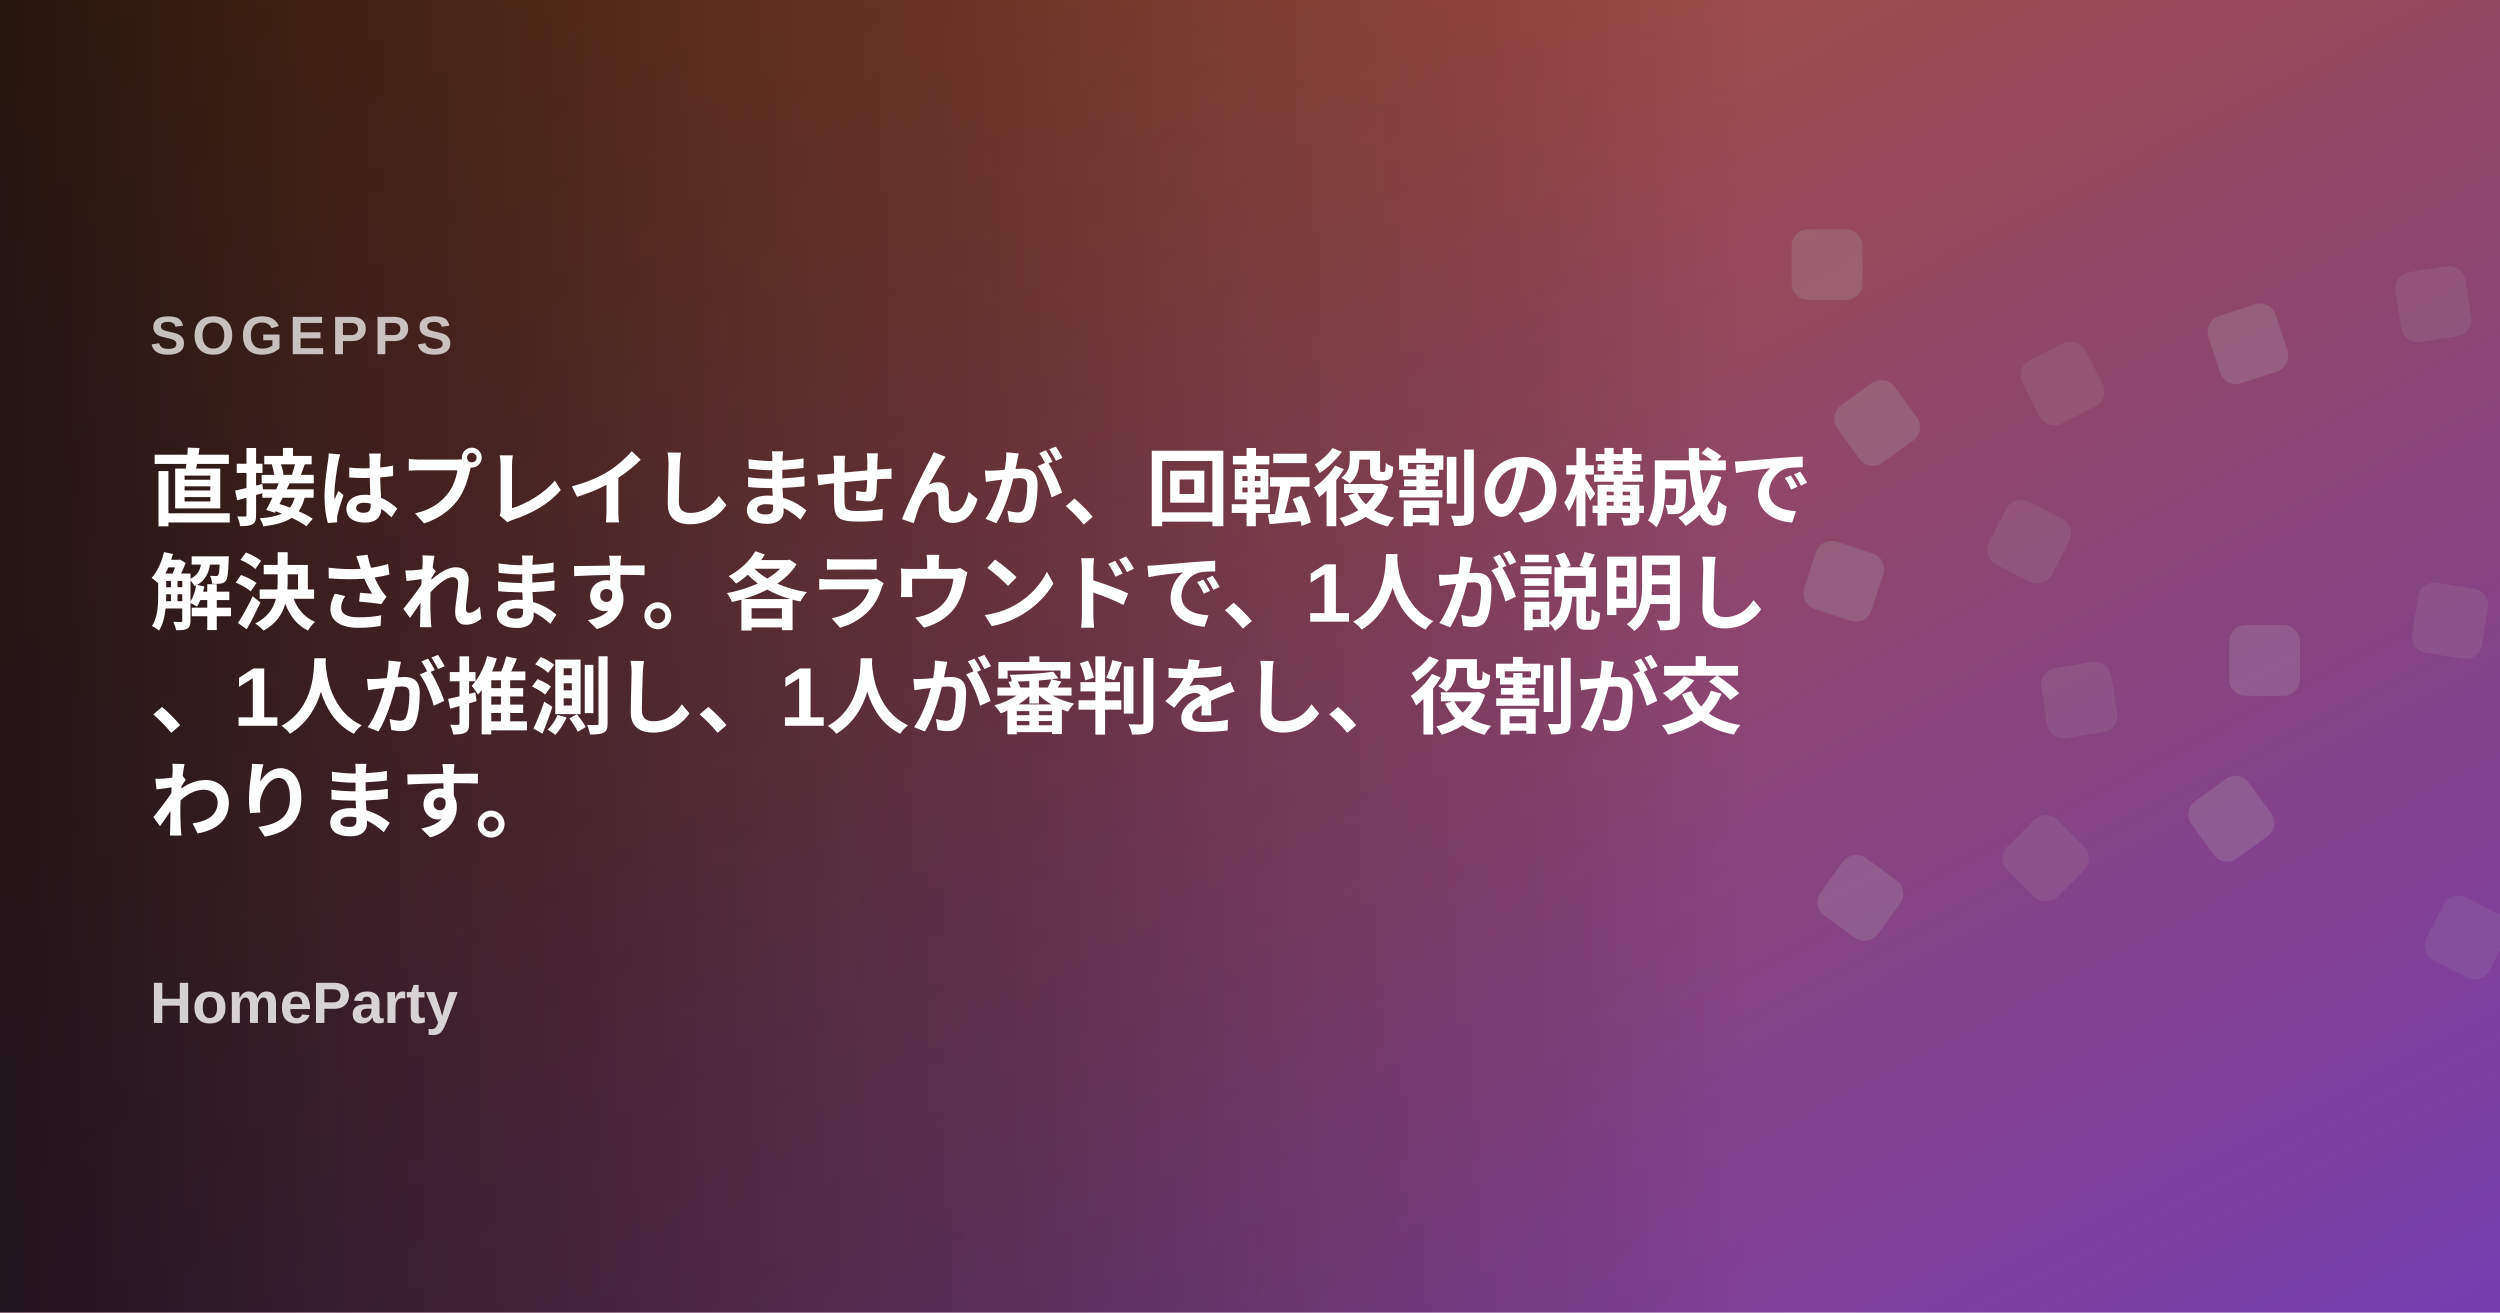
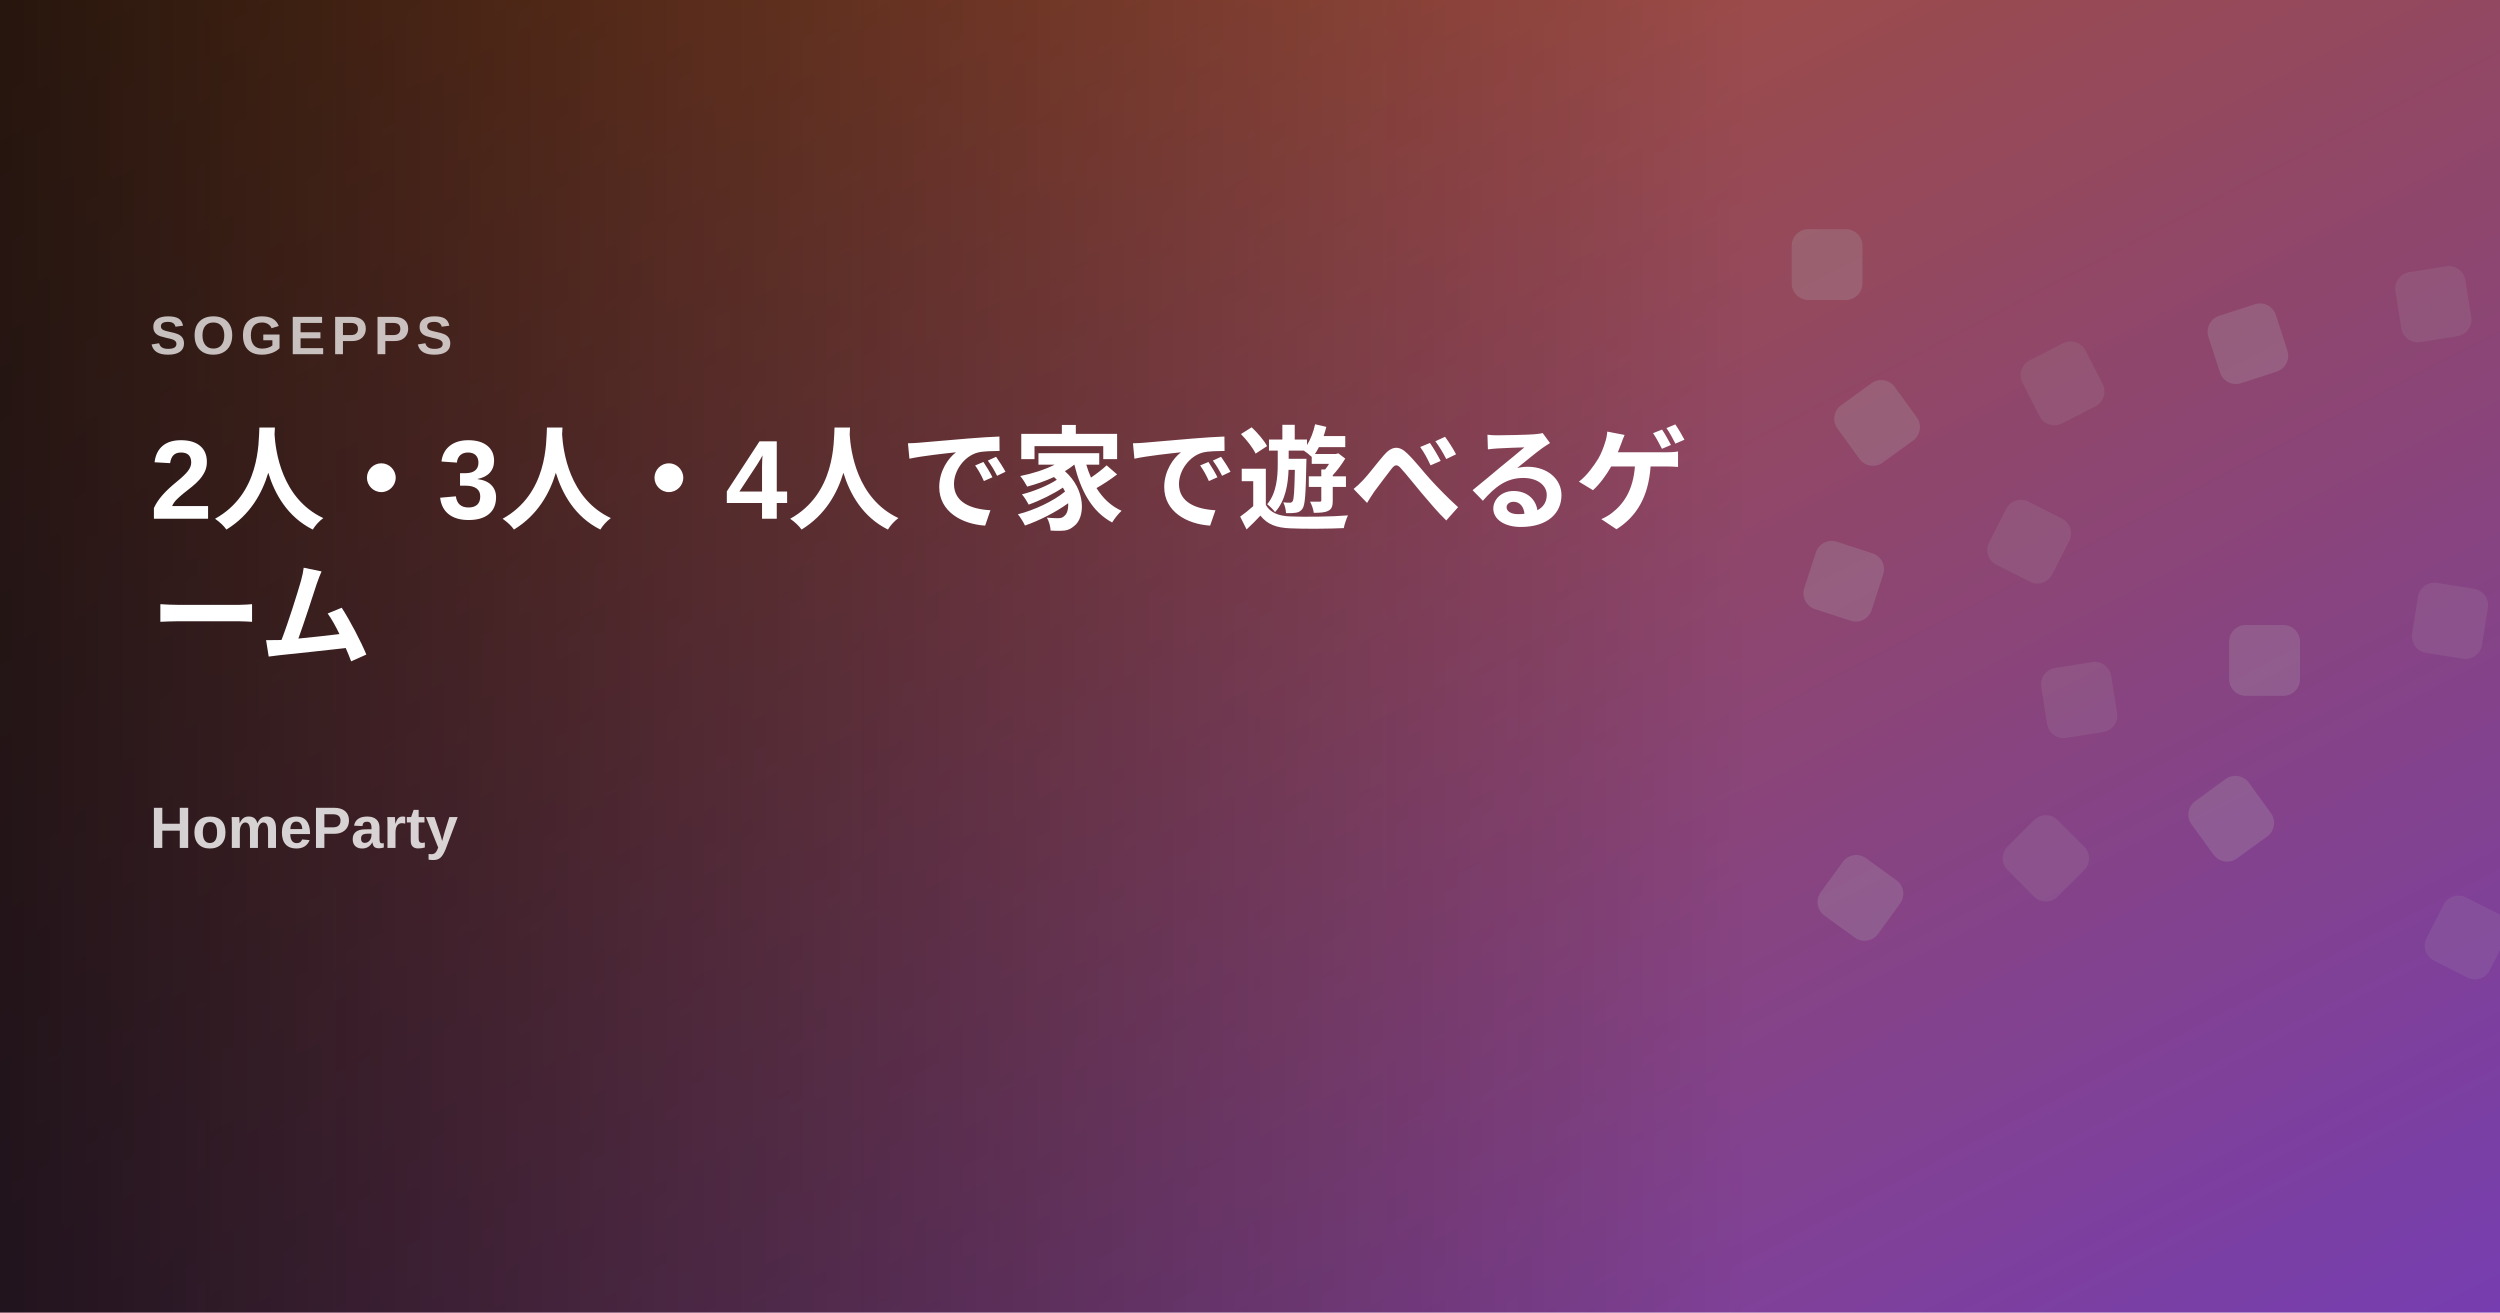
- <svg xmlns="http://www.w3.org/2000/svg" width="1200" height="630" viewBox="0 0 1200 630" role="img" aria-label="直接はプレイしませんが、回転役割の構成で解決されます。各ラウンドで、1人が説明し、1人が推測し、1人が審判をし、役割が交わります。">
+ <svg xmlns="http://www.w3.org/2000/svg" width="1200" height="630" viewBox="0 0 1200 630" role="img" aria-label="2人・3人・4人で家で遊べるゲーム">
  <defs>
    <linearGradient id="g" x1="0" y1="0" x2="1" y2="1">
      <stop offset="0%" stop-color="#f97316" />
      <stop offset="100%" stop-color="#a855f7" />
    </linearGradient>
    <linearGradient id="v" x1="0" y1="0" x2="1" y2="0">
      <stop offset="0%" stop-color="rgba(4,6,12,0.86)" />
      <stop offset="70%" stop-color="rgba(4,6,12,0.30)" />
    </linearGradient>
  </defs>
  <rect width="1200" height="630" fill="url(#g)" />
  <g transform="translate(860,110)">
    <rect x="0" y="0" width="34" height="34" rx="8" fill="rgba(255,255,255,0.22)" transform="rotate(0 17 17)" />
    <rect x="97" y="133" width="34" height="34" rx="8" fill="rgba(255,255,255,0.13)" transform="rotate(27 114 150)" />
    <rect x="194" y="266" width="34" height="34" rx="8" fill="rgba(255,255,255,0.22)" transform="rotate(54 211 283)" />
    <rect x="291" y="19" width="34" height="34" rx="8" fill="rgba(255,255,255,0.13)" transform="rotate(81 308 36)" />
    <rect x="8" y="152" width="34" height="34" rx="8" fill="rgba(255,255,255,0.22)" transform="rotate(108 25 169)" />
    <rect x="105" y="285" width="34" height="34" rx="8" fill="rgba(255,255,255,0.13)" transform="rotate(135 122 302)" />
    <rect x="202" y="38" width="34" height="34" rx="8" fill="rgba(255,255,255,0.22)" transform="rotate(162 219 55)" />
    <rect x="299" y="171" width="34" height="34" rx="8" fill="rgba(255,255,255,0.13)" transform="rotate(189 316 188)" />
    <rect x="16" y="304" width="34" height="34" rx="8" fill="rgba(255,255,255,0.22)" transform="rotate(216 33 321)" />
    <rect x="113" y="57" width="34" height="34" rx="8" fill="rgba(255,255,255,0.13)" transform="rotate(243 130 74)" />
    <rect x="210" y="190" width="34" height="34" rx="8" fill="rgba(255,255,255,0.22)" transform="rotate(270 227 207)" />
    <rect x="307" y="323" width="34" height="34" rx="8" fill="rgba(255,255,255,0.13)" transform="rotate(297 324 340)" />
    <rect x="24" y="76" width="34" height="34" rx="8" fill="rgba(255,255,255,0.22)" transform="rotate(324 41 93)" />
    <rect x="121" y="209" width="34" height="34" rx="8" fill="rgba(255,255,255,0.13)" transform="rotate(351 138 226)" />
  </g>
  <rect width="1200" height="630" fill="url(#v)" />
  <text x="72" y="170" font-family="Segoe UI, Arial, sans-serif" font-size="26" font-weight="700" letter-spacing="3" fill="rgba(255,255,255,0.72)">SOGEPPS</text>
-   <text x="72" y="249" font-family="Segoe UI, Arial, sans-serif" font-size="40" font-weight="700" fill="#ffffff">直接はプレイしませんが、回転役割の構成で</text>
-   <text x="72" y="299" font-family="Segoe UI, Arial, sans-serif" font-size="40" font-weight="700" fill="#ffffff">解決されます。各ラウンドで、1人が説明し</text>
-   <text x="72" y="349" font-family="Segoe UI, Arial, sans-serif" font-size="40" font-weight="700" fill="#ffffff">、1人が推測し、1人が審判をし、役割が交</text>
-   <text x="72" y="399" font-family="Segoe UI, Arial, sans-serif" font-size="40" font-weight="700" fill="#ffffff">わります。</text>
-   <text x="72" y="491" font-family="Segoe UI, Arial, sans-serif" font-size="28" font-weight="600" fill="rgba(255,255,255,0.80)">HomeParty</text>
+   <text x="72" y="249" font-family="Segoe UI, Arial, sans-serif" font-size="54" font-weight="700" fill="#ffffff">2人・3人・4人で家で遊べるゲ</text>
+   <text x="72" y="315" font-family="Segoe UI, Arial, sans-serif" font-size="54" font-weight="700" fill="#ffffff">ーム</text>
+   <text x="72" y="407" font-family="Segoe UI, Arial, sans-serif" font-size="28" font-weight="600" fill="rgba(255,255,255,0.80)">HomeParty</text>
</svg>
